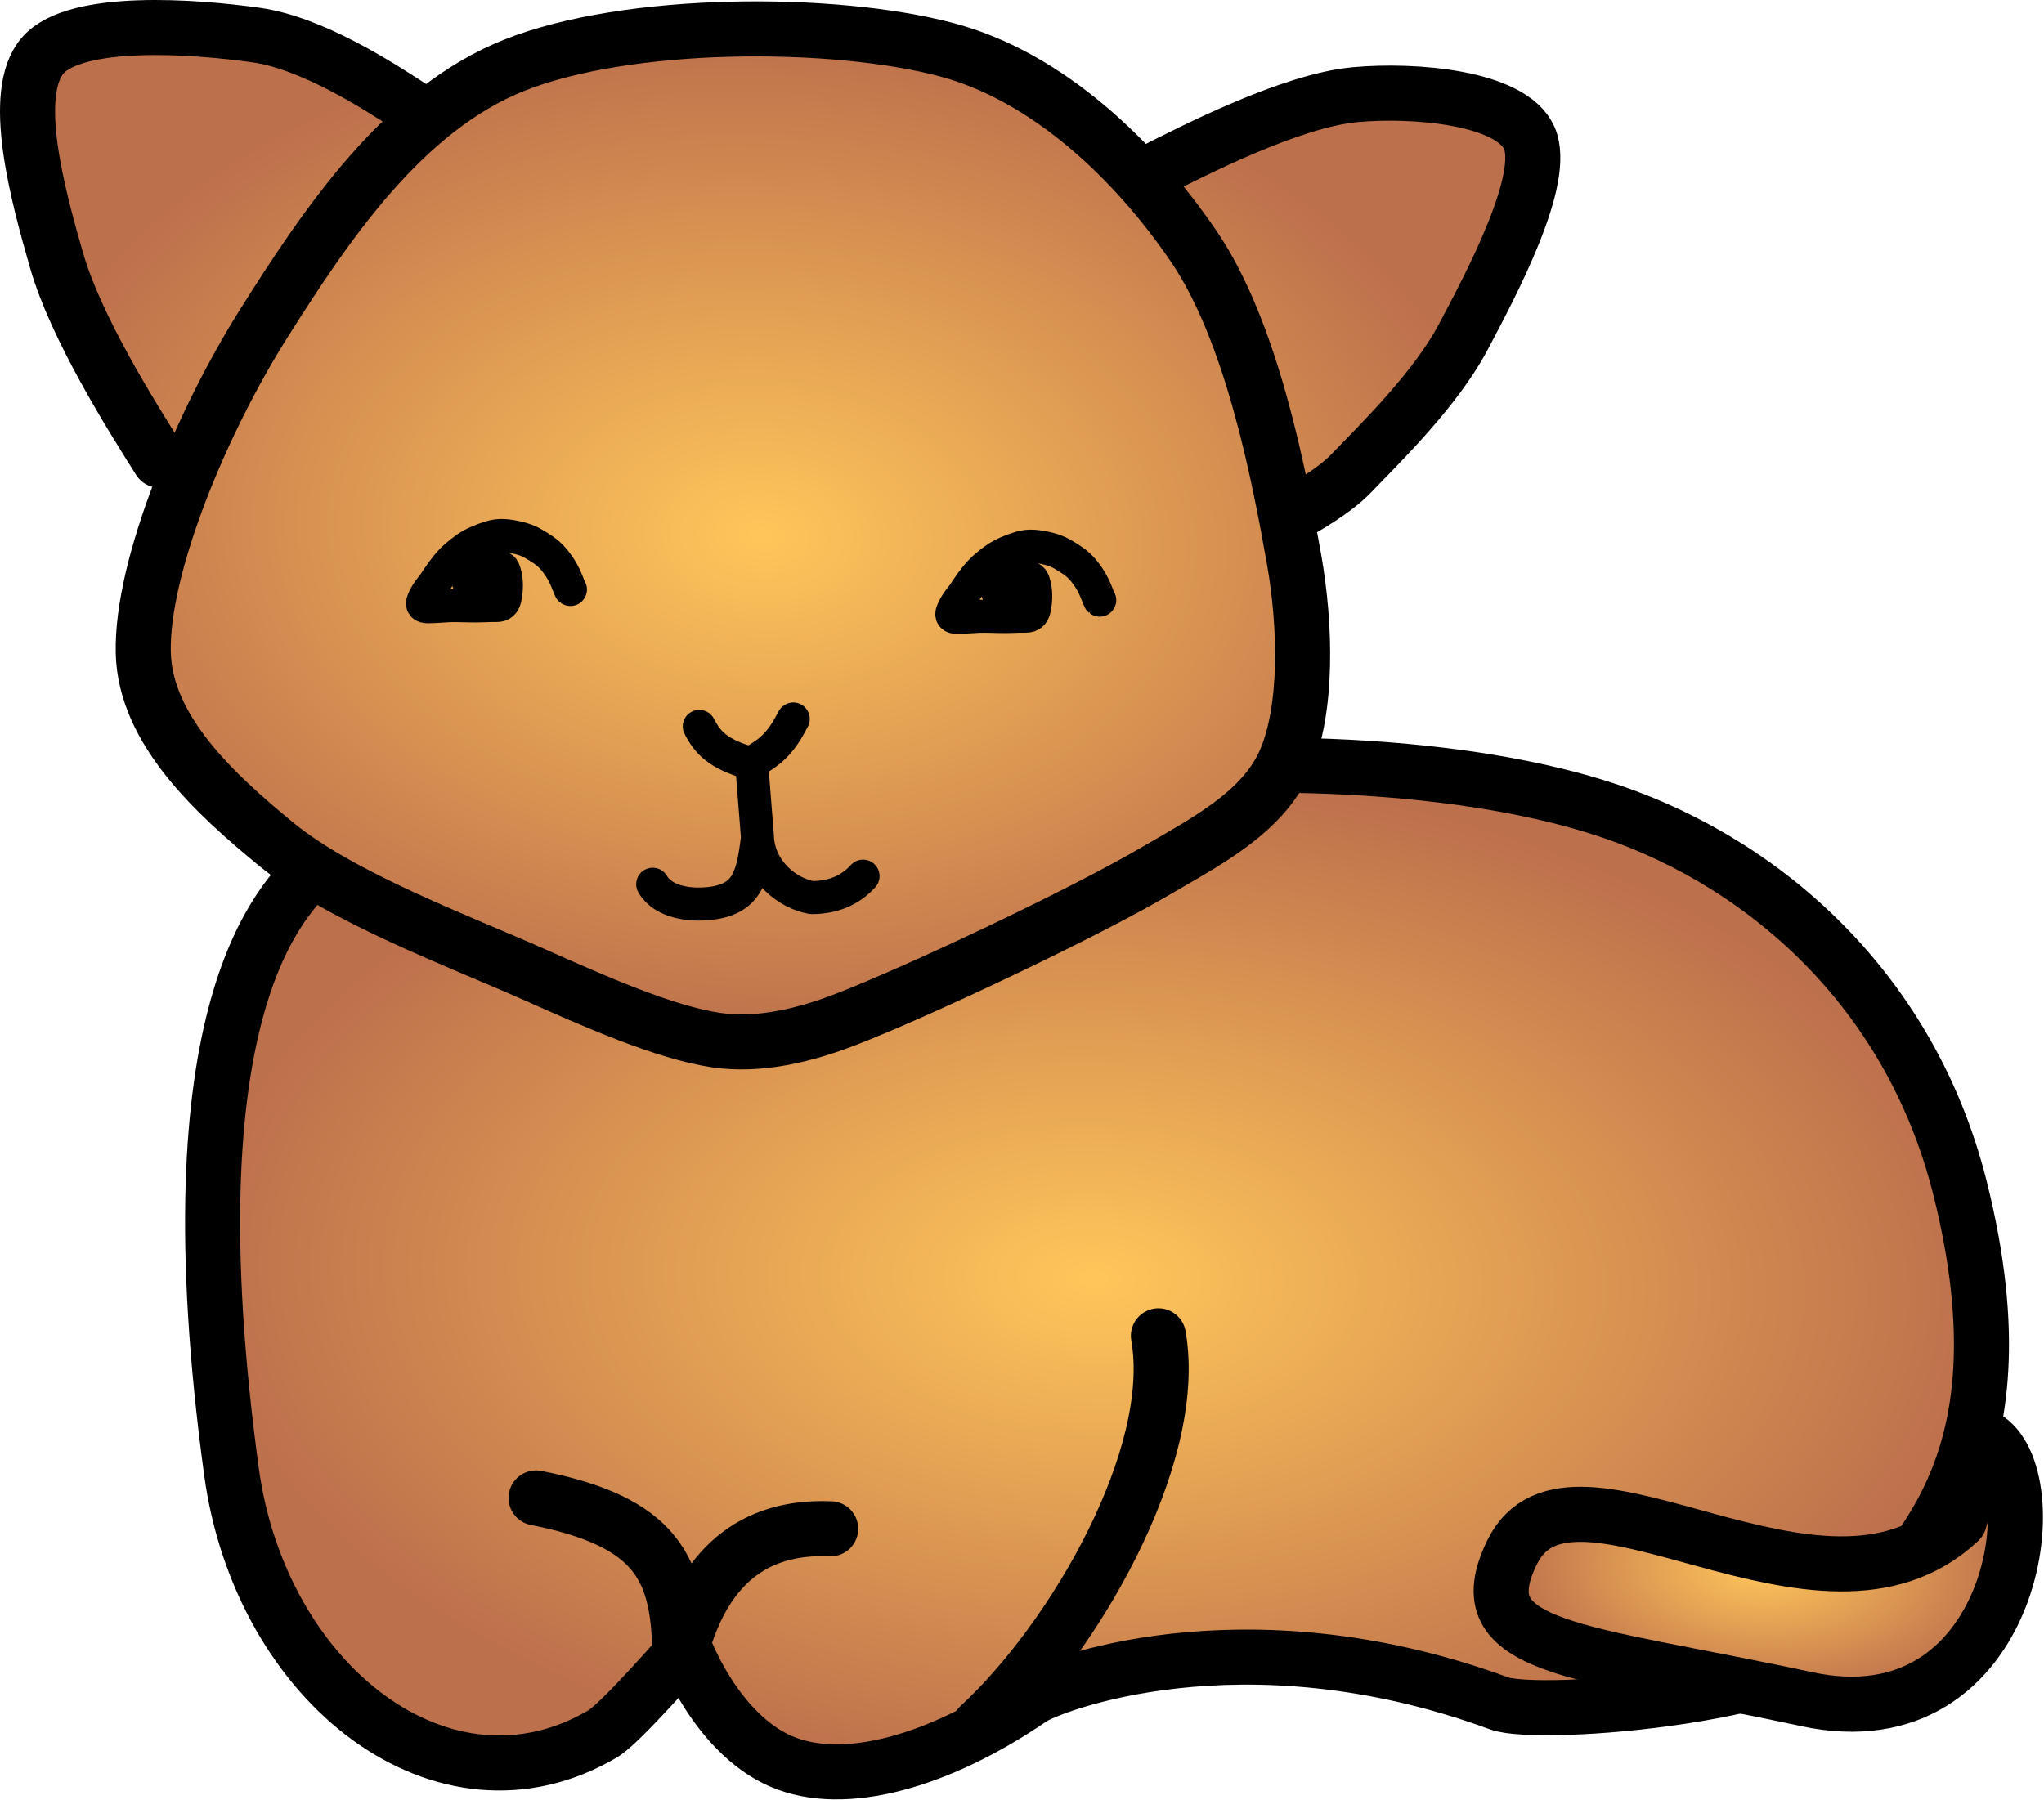
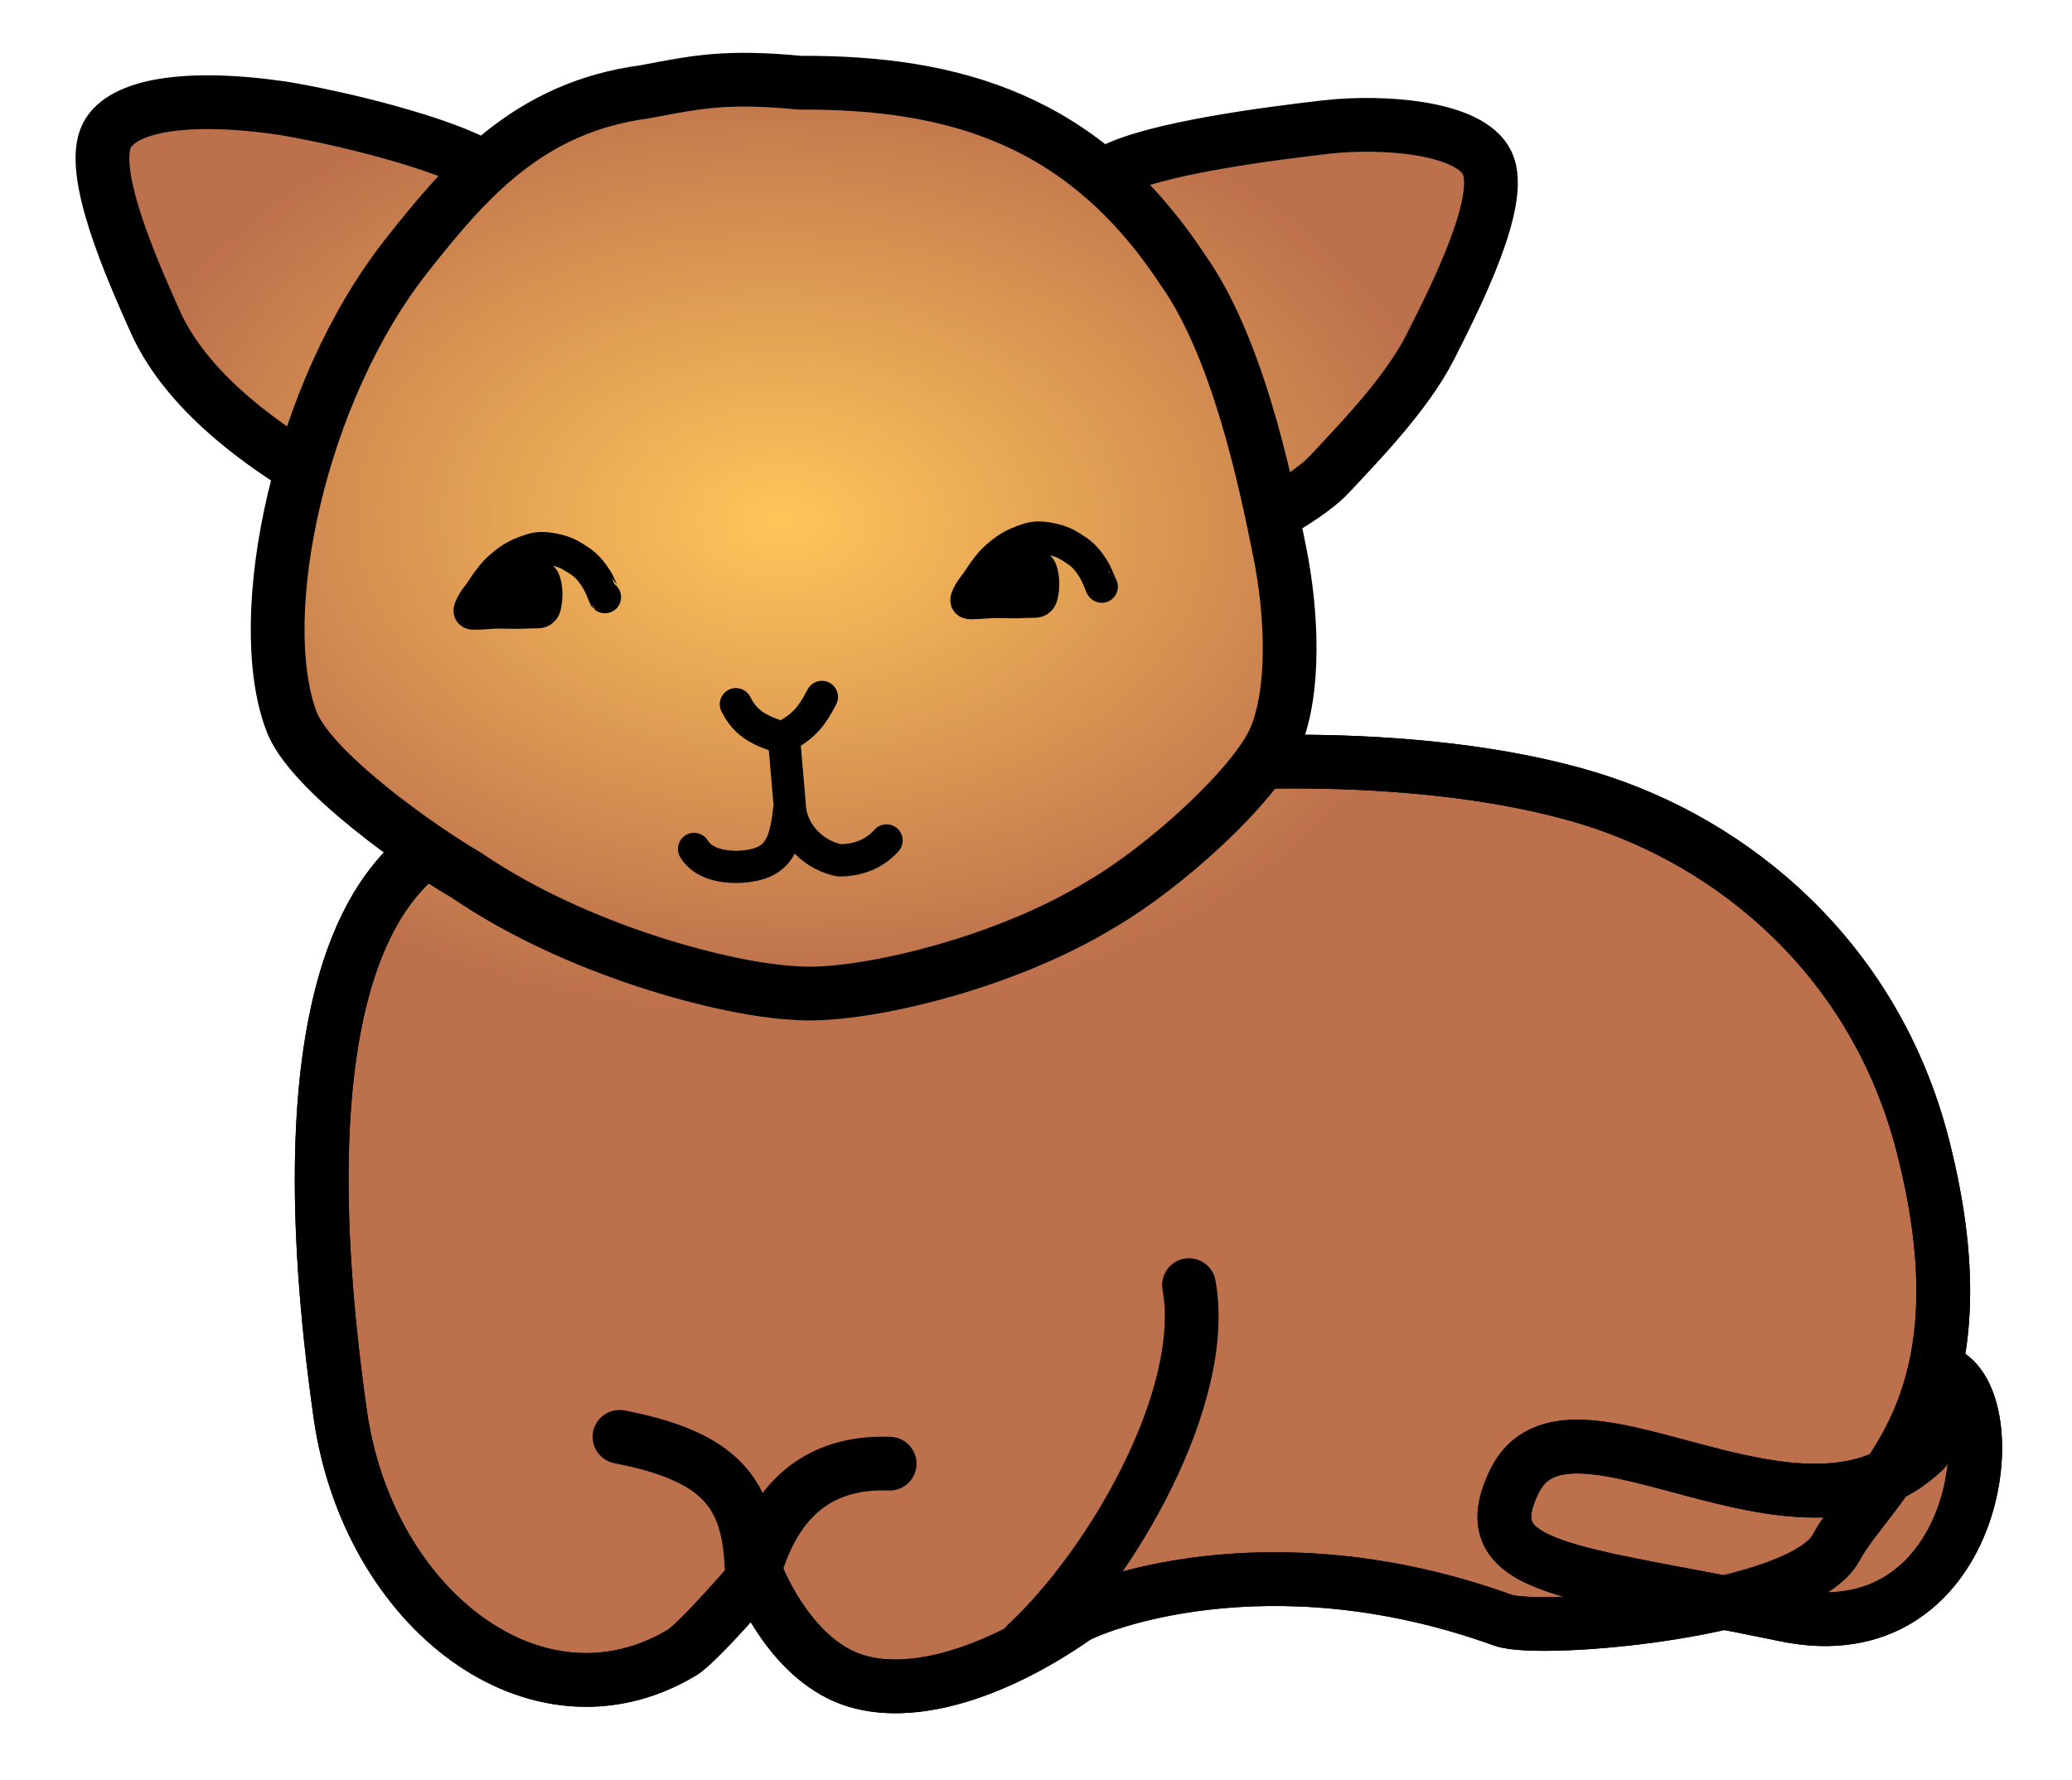
- <svg xmlns="http://www.w3.org/2000/svg" width="100%" height="100%" viewBox="0 0 1912 1684" version="1.1" xml:space="preserve" style="fill-rule:evenodd;clip-rule:evenodd;stroke-linecap:round;stroke-linejoin:round;">
-   <g transform="matrix(1,0,0,1,-70.56886,-31.52716)">
-     <g transform="matrix(2.448294,0.111004,-0.111004,2.448294,-60.03535,-322.7639)">
-       <g transform="matrix(0.999883,-0.015285,0.015285,0.999883,-33.85748,-7.593475)">
-         <path d="M222.31,477.66C208.77,491.2 167.17,533.81 196.49,709.76C210.03,790.95 281.86,843.14 341.2,805.67C347.99,801.38 371.6,772.46 371.6,772.46C371.6,772.46 384.51,804.19 409.49,814.14C434.01,823.91 470.27,812.13 504.41,787.16C510.54,782.68 583.22,750.61 682.77,783.8C698.38,789 807.26,777.12 820.74,750.14C834.14,723.36 883.8,691.81 852.71,581.88C830.82,504.43 770.71,457.41 709.69,440.54C635.49,420.03 536.38,430.45 526.29,433.81L222.31,477.66Z" style="fill:url(#_Radial1);stroke:black;stroke-width:21.02px;" />
-         <path d="M484.66,798.52C519.57,764.41 558.11,693.37 548.6,647.45M425.77,724.85C395.94,724.48 377.23,741.1 369.66,774.7C368.33,742.1 359.88,724.25 313.03,716.44" style="fill:none;stroke:black;stroke-width:21.02px;" />
-         <path d="M856.27,708.89C804.79,760.37 707.4,679.04 686.06,725.91C668.7,764.03 711.69,762.44 800.1,778.68C880.51,793.45 891.14,689.73 864.78,676.55L856.27,708.89Z" style="fill:url(#_Radial2);stroke:black;stroke-width:21.02px;" />
-       </g>
-       <g transform="matrix(1,-0,0,1,0,0.000031)">
-         <path d="M256.84,158.06C215.26,176.93 187.9,222.23 166.04,260.62C144.18,299.02 123.45,355.35 125.69,388.41C127.69,417.94 155.82,441.28 179.49,459.03C205.28,478.37 251.8,493.22 280.38,504.43C303.32,513.43 331.11,524.33 351,526.29C367.52,527.92 384.56,522.87 399.76,516.2C427.23,504.15 488.6,471.65 515.78,453.99C533.74,442.33 555.1,430.23 562.86,410.27C570.71,390.1 568.5,358.08 562.86,332.93C555.58,300.42 542.69,246.61 519.15,215.23C495.61,183.84 460.84,153.15 421.62,144.6C377.91,135.08 299.44,138.72 256.84,158.06ZM500.65,188.32C518.4,178.23 553.9,158.06 578,154.69C600.64,151.53 637.69,153.01 645.25,168.14C652.82,183.28 633.77,223.63 623.4,245.49C613.79,265.75 593.41,287.53 583.04,299.3C576.96,306.2 566.44,312.81 561.18,316.11M128.52,314.76C117.16,298.43 94.43,265.76 85.86,240.36C77.5,215.55 65.11,177.22 77.13,162.31C89.15,147.41 134.44,148.71 157.98,150.94C179.64,153 205.45,168.14 218.36,175.71" style="fill:url(#_Radial3);stroke:black;stroke-width:21.02px;" />
-       </g>
-       <g transform="matrix(0.840044,-0.038087,0.038087,0.840044,552.7355,476.6075)">
-         <path d="M-68.43,-151.6L-68.52,-151.66C-68.58,-151.7 -69.02,-152.76 -69.84,-154.85C-70.66,-156.94 -71.57,-158.82 -72.57,-160.49C-73.57,-162.17 -74.73,-163.78 -76.04,-165.34C-77.36,-166.9 -78.9,-168.29 -80.66,-169.51C-82.42,-170.73 -84.15,-171.81 -85.86,-172.74C-87.56,-173.67 -89.56,-174.43 -91.85,-174.99C-94.15,-175.56 -96.33,-175.92 -98.39,-176.08C-100.45,-176.24 -102.52,-176.01 -104.6,-175.38C-106.68,-174.75 -108.66,-174.02 -110.54,-173.2C-112.42,-172.37 -114.16,-171.4 -115.78,-170.28C-117.39,-169.15 -118.95,-167.93 -120.45,-166.6C-121.95,-165.28 -123.37,-163.77 -124.73,-162.1C-126.08,-160.42 -127.35,-158.69 -128.53,-156.92L-130.31,-154.25L-132.26,-151.71C-133.56,-150.02 -134.57,-148.27 -135.3,-146.46C-136.03,-144.65 -135.33,-143.76 -133.2,-143.78C-131.08,-143.8 -128.93,-143.9 -126.76,-144.07C-124.58,-144.25 -122.43,-144.33 -120.29,-144.3C-118.16,-144.28 -116.08,-144.23 -114.05,-144.18C-112.03,-144.12 -109.99,-144.13 -107.93,-144.22C-105.87,-144.31 -103.85,-144.35 -101.85,-144.34C-99.85,-144.33 -98.62,-145.37 -98.15,-147.47C-97.69,-149.55 -97.47,-151.63 -97.49,-153.71L-114.69,-154.96L-107.62,-158.59C-105.92,-159.67 -104.11,-160.62 -102.21,-161.42C-100.3,-162.23 -99.04,-161.68 -98.43,-159.76C-97.83,-157.85 -97.51,-155.85 -97.49,-153.75L-97.49,-153.71M-308.68,-156.44L-308.77,-156.49C-308.83,-156.53 -309.27,-157.6 -310.09,-159.69C-310.91,-161.78 -311.82,-163.66 -312.82,-165.33C-313.82,-167 -314.98,-168.62 -316.29,-170.18C-317.61,-171.74 -319.15,-173.13 -320.91,-174.35C-322.67,-175.57 -324.4,-176.64 -326.11,-177.58C-327.81,-178.51 -329.81,-179.26 -332.1,-179.83C-334.4,-180.39 -336.58,-180.76 -338.64,-180.92C-340.7,-181.08 -342.77,-180.85 -344.85,-180.22C-346.93,-179.59 -348.91,-178.86 -350.79,-178.03C-352.67,-177.21 -354.41,-176.24 -356.03,-175.11C-357.64,-173.99 -359.2,-172.77 -360.7,-171.44C-362.2,-170.11 -363.62,-168.61 -364.98,-166.93C-366.33,-165.25 -367.6,-163.53 -368.78,-161.75L-370.56,-159.09L-372.51,-156.55C-373.81,-154.86 -374.82,-153.11 -375.55,-151.3C-376.27,-149.49 -375.58,-148.6 -373.45,-148.61C-371.33,-148.63 -369.18,-148.73 -367,-148.91C-364.83,-149.09 -362.68,-149.16 -360.54,-149.14C-358.41,-149.11 -356.33,-149.07 -354.3,-149.01C-352.27,-148.95 -350.23,-148.97 -348.18,-149.06C-346.12,-149.15 -344.1,-149.19 -342.1,-149.18C-340.1,-149.17 -338.87,-150.21 -338.4,-152.3C-337.94,-154.39 -337.72,-156.47 -337.74,-158.55L-354.94,-159.8L-347.87,-163.43C-346.17,-164.51 -344.36,-165.45 -342.45,-166.26C-340.54,-167.07 -339.29,-166.51 -338.68,-164.6C-338.08,-162.69 -337.76,-160.68 -337.74,-158.59L-337.74,-158.55M-250.2,-94.3C-246.48,-87.07 -241.79,-81.72 -227.03,-77.6C-217.28,-82.79 -213.06,-87.03 -207.54,-97.66M-271.33,-22.63C-266.35,-14.16 -253.88,-12.86 -244.95,-13.96C-228.33,-16.03 -225.93,-26.02 -223.77,-43.85L-226.09,-73.14M-223.77,-43.48C-222.75,-28.6 -210.42,-18.6 -199.2,-16.58C-189.53,-16.58 -181.75,-19.82 -175.86,-26.3" style="fill:none;stroke:black;stroke-width:15px;" />
-       </g>
+ <svg xmlns="http://www.w3.org/2000/svg" width="2048" height="1758.89" viewBox="0 0 963.39 827.4" preserveAspectRatio="xMidYMid meet">
+   <defs>
+     <radialGradient gradientUnits="userSpaceOnUse" gradientTransform="matrix(269.8118, -2.245079, 1.507431, 181.1618, 398.4856, 352.9903)" spreadMethod="pad" id="gradient_1" cx="0" cy="0" r="1">
+       <stop offset="0.72%" stop-color="#FFC55A" stop-opacity="1" />
+       <stop offset="100%" stop-color="#BD704C" stop-opacity="1" />
+     </radialGradient>
+     <radialGradient gradientUnits="userSpaceOnUse" gradientTransform="matrix(269.8118, -2.245079, 1.507431, 181.1618, 398.6519, 352.8423)" spreadMethod="pad" id="gradient_2" cx="0" cy="0" r="1">
+       <stop offset="0.72%" stop-color="#FFC55A" stop-opacity="1" />
+       <stop offset="100%" stop-color="#BD704C" stop-opacity="1" />
+     </radialGradient>
+     <radialGradient gradientUnits="userSpaceOnUse" gradientTransform="matrix(269.8118, -2.245079, 1.507431, 181.1618, 397.6641, 352.9706)" spreadMethod="pad" id="gradient_3" cx="0" cy="0" r="1">
+       <stop offset="0.72%" stop-color="#FFC55A" stop-opacity="1" />
+       <stop offset="100%" stop-color="#BD704C" stop-opacity="1" />
+     </radialGradient>
+   </defs>
+   <g transform="matrix(1.187818, 0.05715672, -0.05715672, 1.187818, -68.28705, -167.4631)">
+     <g transform="matrix(0.9998826, -0.01528546, 0.01528546, 0.9998826, -33.85748, -7.593475)">
+       <path d="M269.24,477.16 C256.63,489.98 217.91,530.3 246.82,695.24 C260.15,771.35 327.99,819.78 383.4,784.14 C389.75,780.06 411.68,752.73 411.68,752.73 C411.68,752.73 424.05,782.42 447.58,791.56 C470.67,800.54 504.62,789.2 536.47,765.49 C542.19,761.24 610.16,730.57 703.87,760.94 C718.57,765.71 820.68,753.7 833.13,728.27 C845.49,703.03 891.86,673.02 861.82,570.07 C840.66,497.54 783.87,453.87 726.46,438.51 C656.65,419.84 563.7,430.39 554.24,433.63 L269.24,477.16 Z L269.24,477.16 Z" fill-rule="evenodd" style="fill:url(#gradient_1);stroke:#000000;stroke-linecap:round;stroke-linejoin:round;stroke-width:21.02;" />
+       <path transform="matrix(0.8405282, -0.02524223, 0.02524223, 0.8405282, 751.1705, 521.0259)" d="M-135.55,275.67 L-135.7,275.65 Q-135.84,275.62 -130.58,272.8 L-125.32,269.98 L-120.85,267.52 Q-116.38,265.06 -111.94,262.32 Q-107.51,259.58 -102.09,255.81 Q-96.68,252.04 -92.92,247.67 Q-89.16,243.31 -85.91,238.21 Q-82.67,233.12 -80.03,228.08 L-77.39,223.04 L-74.97,218.58 Q-72.55,214.11 -68.43,216.86 Q-64.32,219.6 -65.53,224.54 Q-66.74,229.48 -68.53,234.11 Q-70.32,238.74 -72.6,243.03 Q-74.88,247.33 -76.48,252.98 Q-78.09,258.63 -78.68,263.71 Q-79.28,268.8 -79.34,274.01 L-76.05,288.03 L-135.55,275.67 ZM-214.56,276.16 L-213.98,275.23 L-207.29,265.89 L-204.21,262.02 Q-201.14,258.15 -198.37,253.32 L-195.59,248.5 L-190.49,238.62 L-187.75,233.56 Q-185.02,228.49 -181.75,223.81 Q-178.47,219.14 -177,214.53 Q-175.53,209.93 -172.29,205.9 Q-169.05,201.86 -163.96,204.65 Q-158.87,207.43 -160.88,212.51 Q-162.9,217.59 -165.29,221.96 L-167.67,226.33 L-170.33,231.63 Q-172.99,236.94 -174.94,242.73 L-176.89,248.52 L-180.49,257.58 L-182.14,262.58 L-180.48,273.73 L-214.56,276.16 ZM-171.74,149.79 L-171.88,149.85 Q-172.01,149.91 -175.4,154.76 Q-178.8,159.62 -182.31,163.97 L-185.81,168.32 L-188.81,172.06 Q-191.81,175.8 -192.61,181.31 Q-193.4,186.82 -192.64,192.07 Q-191.88,197.33 -187.23,198.57 Q-182.58,199.81 -179.09,196.21 L-175.6,192.61 L-171.82,188.94 Q-168.04,185.27 -164.37,181.29 L-160.7,177.32 L-157.18,173.56 Q-153.65,169.81 -150.99,165.76 Q-148.34,161.72 -146.74,157.05 Q-145.15,152.37 -144.8,147.52 Q-144.45,142.67 -146.92,138.42 Q-149.39,134.16 -152.81,130.33 Q-156.23,126.5 -159.58,130.49 Q-162.93,134.47 -165.32,139.06 L-167.7,143.64 L-170.16,147.9 L-174.99,158.24M-119.88,181.36 Q-123.52,184.51 -125.35,189.13 Q-127.17,193.74 -129.78,198.08 L-132.39,202.41 L-135.11,206.69 Q-137.84,210.98 -139.97,215.69 Q-142.1,220.39 -145.38,224.02 Q-148.66,227.65 -151.44,231.62 Q-154.22,235.59 -153.57,240.62 Q-152.92,245.64 -149.05,249.2 Q-145.17,252.76 -140.35,251.25 Q-135.52,249.73 -130.43,246.04 Q-125.33,242.34 -120.98,238.12 Q-116.63,233.89 -112.93,230.69 Q-109.23,227.5 -105.34,224.66 Q-101.44,221.83 -97.53,218.71 Q-93.63,215.58 -92.18,210.76 Q-90.73,205.94 -92.04,200.64 L-93.36,195.34 L-94.65,190.31 Q-95.95,185.28 -98.55,180.36 Q-101.14,175.43 -105.86,174.49 L-119.88,181.36 ZM-125.35,52.84 L-125.5,52.86 Q-125.64,52.89 -128.55,57.32 Q-131.46,61.75 -132.97,67.34 L-134.49,72.93 L-135.43,77.97 Q-136.38,83.01 -136.68,88.95 L-136.98,94.9 L-137.31,99.77 Q-137.63,104.65 -135.43,110.06 Q-133.23,115.47 -130.05,119.69 L-126.88,123.92 L-123.84,127.94 Q-120.79,131.95 -120.02,137.07 Q-119.25,142.19 -115.56,137.88 Q-111.87,133.56 -111.86,127.63 L-111.84,121.7 L-112.25,111.16 L-111.93,100.32 L-112.07,94.93 Q-112.21,89.55 -113.06,84.14 Q-113.91,78.73 -113.66,73.6 L-113.41,68.47 L-112.7,63.68 Q-112,58.89 -114.27,54.66 L-125.35,52.84 ZM-40.89,149.21 C-41.12,149.23 -43.08,149.8 -46.07,150.88 Q-50.57,152.48 -52.08,157.36 Q-53.58,162.23 -54.62,168.02 Q-55.66,173.81 -57.97,179.32 L-60.29,184.83 L-62.19,189.79 Q-64.1,194.75 -64.52,199.92 Q-64.94,205.09 -60.25,201.92 Q-55.57,198.75 -52.36,194.07 Q-49.15,189.39 -45.53,185.93 Q-41.92,182.47 -38.71,178.83 Q-35.51,175.2 -32.95,170.94 Q-30.38,166.69 -30.07,160.98 Q-29.75,155.28 -30.84,150.3 Q-31.93,145.32 -36.68,145.55 L-40.89,149.21 ZM-90.59,71.56 Q-92.43,76.39 -93.24,81.72 Q-94.05,87.04 -92.67,93.72 Q-91.29,100.4 -87.61,104.49 L-83.93,108.58 L-80.2,112.58 Q-76.47,116.58 -75.32,121.84 L-74.17,127.1 L-73.16,132.64 Q-72.15,138.18 -67.82,140.45 Q-63.49,142.71 -60.69,138.15 Q-57.89,133.59 -56.57,128.71 Q-55.25,123.84 -55.12,118.65 Q-55,113.46 -55.54,108.39 L-56.09,103.31 L-56.88,92.41 L-57.7,87.07 Q-58.51,81.72 -62,77.03 Q-65.5,72.34 -68.22,68.06 C-71.84,62.36 -86.01,59.51 -90.59,71.56 ZM-42.98,49.79 Q-46.61,53.23 -46.3,58.46 Q-45.98,63.7 -43.31,68.63 Q-40.64,73.57 -37.14,77.59 Q-33.63,81.62 -30.71,86.18 Q-27.78,90.75 -25.62,95.18 Q-23.45,99.6 -19.92,104.58 L-16.4,109.56 L-13.65,113.82 Q-10.9,118.08 -8.94,122.78 Q-6.97,127.47 -7.4,133.16 Q-7.83,138.86 -6.54,143.89 Q-5.26,148.92 -0.95,151.88 Q3.36,154.84 6.34,150.27 Q9.33,145.7 11.03,140.57 Q12.72,135.44 12.04,130.2 Q11.35,124.96 9.86,119.5 Q8.38,114.05 8.66,109.04 L8.93,104.03 L9.09,99.22 Q9.24,94.41 5.02,90.87 Q0.8,87.32 -1.09,81.87 L-2.99,76.42 L-4.35,71.05 Q-5.71,65.68 -7.67,61.09 Q-9.63,56.5 -12.47,52.46 Q-15.3,48.42 -19.49,45.56 Q-23.68,42.71 -28.56,43.46 L-38.15,48.02 L-42.98,49.79 ZM35.14,83.92 L35.01,83.88 Q34.87,83.85 30.64,86.1 Q26.41,88.35 26.34,94.18 Q26.26,100.02 27.72,104.89 Q29.17,109.76 32.44,113.51 Q35.71,117.26 35.31,122.19 L34.92,127.13 L34.71,132.12 Q34.51,137.11 33.53,141.97 L32.55,146.82 L31.37,157.77 L31.01,162.94 Q30.65,168.1 31.69,173.02 Q32.73,177.95 37.85,175.96 Q42.98,173.97 47.09,170.68 Q51.2,167.39 52.01,162.4 Q52.82,157.4 53.13,151.77 L53.44,146.14 L54.71,134.73 L55.64,129.29 Q56.56,123.85 56.57,118.75 Q56.58,113.65 55.85,108.69 Q55.13,103.72 53.05,99.15 Q50.96,94.58 49.31,89.55 Q47.66,84.52 42.53,85.04 L35.14,83.92 ZM118.01,124.09 Q117.29,119.12 112.85,120.91 Q108.41,122.7 106.01,128.42 Q103.61,134.14 102.37,139.27 L101.13,144.4 L98.08,154.77 L97.04,159.76 Q95.99,164.76 93.87,169.97 Q91.75,175.18 90.58,180.36 Q89.42,185.54 93.85,188.29 Q98.28,191.05 102.52,188.19 Q106.76,185.32 109.84,180.72 Q112.92,176.12 115,171.57 L117.08,167.03 L119.26,162.37 Q121.44,157.72 120.86,152.66 L120.28,147.61 L119.63,142.81 L117.43,129.45 L118.01,124.09 ZM88.83,9.29 L88.43,9.69 Q88.03,10.1 85.02,6.35 Q82,2.6 77.98,6.78 Q73.96,10.97 73.39,16.39 Q72.81,21.82 73.88,27.31 L74.95,32.81 L75.78,37.87 Q76.62,42.93 76.75,47.73 L76.89,52.54 L76.7,57.68 Q76.51,62.82 75.84,67.59 L75.16,72.36 L74.25,83.79 L72.59,94.76 L71.45,100.71 Q70.3,106.67 73.86,110.18 Q77.42,113.69 79.11,118.31 Q80.79,122.92 82.68,117.89 L84.58,112.85 L88.7,101.33 L92.73,91.48 L95.2,86.45 Q97.66,81.43 98.68,75.96 L99.69,70.5 L100.65,60.24 L101.36,54.81 Q102.07,49.39 101.97,44.36 L101.87,39.33 L102.18,34.12 Q102.49,28.9 100.63,23.8 Q98.77,18.7 96.58,14.16 L85.44,5.35M-113.02,-105.06 L-113.07,-105.17 Q-113.12,-105.28 -112.82,-99.59 Q-112.52,-93.89 -113.94,-87.92 Q-115.37,-81.95 -117.61,-76.39 L-119.86,-70.83 L-122.35,-65.69 Q-124.84,-60.54 -124.54,-55.76 Q-124.23,-50.99 -119.99,-53.43 Q-115.75,-55.88 -112.57,-60.68 Q-109.39,-65.47 -106.06,-68.99 Q-102.74,-72.52 -98.85,-75.38 Q-94.97,-78.23 -91.43,-81.8 Q-87.88,-85.36 -83.62,-87.96 Q-79.36,-90.55 -80.18,-95.26 L-87.51,-103.8M-15.24,-42.01 L-16.88,-36.75 Q-18.51,-31.48 -17.2,-26.72 Q-15.9,-21.95 -13.15,-16.93 L-10.41,-11.91 L-5.37,-0.73 L-1.96,8.65 L-0.13,14.18 Q1.7,19.7 0.53,25.57 Q-0.63,31.45 -2.03,36.1 Q-3.43,40.76 -2.78,46.04 Q-2.13,51.32 0.1,55.57 Q2.33,59.82 8.13,59.46 Q13.93,59.1 18.7,59.46 Q23.47,59.82 28.45,58.56 Q33.44,57.3 35.52,51.81 Q37.59,46.33 38.56,41.63 Q39.52,36.93 41.25,32.3 Q42.99,27.68 43.72,22.52 Q44.45,17.36 43.32,12.32 Q42.19,7.27 39.73,3.19 Q37.27,-0.89 35.44,-5.43 Q33.6,-9.96 34.05,-15.32 Q34.5,-20.68 32.08,-26.01 Q29.66,-31.33 26.29,-35.13 Q22.91,-38.92 18.87,-42.2 Q14.82,-45.47 9.87,-46.94 Q4.93,-48.4 -0.43,-49.87 C-8.99,-48.27 -13.93,-45.65 -15.24,-42.01 ZM-96.79,-56.02 L-97.22,-56.05 Q-97.66,-56.08 -101.57,-50.91 Q-105.48,-45.74 -107.29,-39.33 Q-109.09,-32.92 -108.94,-27.27 Q-108.78,-21.63 -106.83,-15.67 Q-104.87,-9.71 -102.37,-5.02 Q-99.87,-0.32 -100.18,5.82 Q-100.49,11.97 -101.74,18.92 L-102.98,25.86 L-104.22,32.07 Q-105.46,38.27 -101.13,41.06 Q-96.8,43.86 -93.68,40.01 L-90.57,36.16 L-87.16,32.33 Q-83.75,28.5 -78.58,27.47 Q-73.42,26.44 -67.86,24.38 Q-62.3,22.32 -58.97,17.97 Q-55.64,13.62 -54.1,8.86 L-52.56,4.09 L-51.05,-0.6 Q-49.55,-5.3 -49.6,-10.62 Q-49.66,-15.94 -50.42,-20.7 Q-51.19,-25.46 -53,-30.16 Q-54.81,-34.86 -58.33,-38.41 L-61.85,-41.95 L-65.45,-45.84 Q-69.05,-49.73 -72.1,-53.75 Q-75.15,-57.76 -80.16,-58.57 Q-85.16,-59.37 -89.87,-58.4 L-95.08,-56.83M-182.7,-94.77 C-183.6,-94.6 -203.2,-104.42 -210.45,-97.03 C-209.94,-93.77 -190.41,-50.98 -189.85,-47.07 L-185.67,0.82 C-185.11,6.63 -191.98,37.62 -195.81,52.68 L-197.78,62.16 C-209.23,88.81 -192.57,96.54 -179.15,76.23 L-177.48,71.5 C-173.46,61.91 -164.59,37.21 -162.22,29.63 C-160.31,23.68 -157.97,14.28 -157.28,11.06 C-156.78,7.95 -167.21,-36.11 -166.87,-42.37 L-166.62,-47.07 C-166.47,-63.78 -165.81,-90.69 -168.01,-92.59 C-171.59,-95.67 -179.17,-97.23 -184.15,-97.25 L-182.7,-94.77 ZM-269.49,-84.69 C-269.48,-83.5 -262.44,-62.04 -259.57,-54.66 C-258.13,-50.97 -247.89,-22.93 -247.08,-21.09 C-245.16,-16.7 -249.86,-2.88 -249.81,1.09 C-252.96,3.27 -246.68,23.12 -241.52,26.48 C-240.7,33.07 -236.84,46.95 -235.7,50.43 C-231.16,64.34 -209.57,46.93 -213.78,15.27 C-214.31,11.31 -212.62,-29.01 -212.79,-33.16 L-213.05,-39.4 C-215.19,-70.13 -227.34,-98.36 -247.61,-96.66 C-253.89,-96.13 -270.92,-90.97 -274.05,-89.87 L-269.49,-84.69 ZM-333.19,317.75 C-331.78,314.39 -334.55,297.42 -334.92,293.34 L-335.47,287.21 C-336.4,279.63 -339.55,253.5 -336.29,252.7 C-328.91,250.88 -311.12,277.06 -307.82,283.4 C-302.02,294.54 -283.83,290.76 -270.9,282.86 C-261.89,277.35 -273.19,256.64 -278.7,250.39 L-282.72,246.14 C-293.46,234.78 -290.38,207.47 -279.75,217.88 C-277.09,220.48 -263.04,238.23 -261.76,239.75 C-259.56,242.55 -253.33,248.56 -249.65,249.39 C-240.88,251.38 -225.81,225.47 -223.11,218.67 C-218.28,206.52 -231.85,190.92 -245.82,182.59 C-253.37,178.08 -335.32,172.11 -344.09,162.43 C-352.22,144.89 -298.85,126.93 -292.64,128.94 C-276.5,134.14 -222.15,160.22 -217.18,160.37 C-202.27,160.82 -208.91,187.34 -215.83,199.92 C-217.17,202.35 -222.35,217.65 -223.57,221.09 C-224.8,224.54 -229.05,233.04 -230.88,236.43 L-233.59,242.03 C-235.85,246.69 -260.37,270.83 -266.15,276.64M-600.33,184.85 C-602.12,181.76 -604.61,184.61 -600.56,186.58 C-596.52,188.55 -585.94,189.63 -577.25,191.1 C-568.57,192.57 -561.76,194.41 -553.8,193.33 C-545.83,192.25 -536.7,188.25 -529.78,189.56 C-522.85,190.87 -518.14,197.48 -522.11,205.35 C-526.08,213.21 -538.72,222.32 -548.54,227.72 C-558.37,233.12 -565.38,234.8 -572.79,234.84 C-580.2,234.88 -588.02,233.29 -586.58,241.18 C-585.13,249.06 -574.43,266.43 -564.78,271.83 C-555.13,277.23 -546.54,270.66 -538.16,264.77 C-529.78,258.88 -521.62,253.68 -517.68,248.2 C-513.74,242.71 -514.02,236.96 -508.6,233.3 C-503.17,229.64 -492.03,228.08 -486.09,231.67 C-480.15,235.25 -479.4,243.99 -481.12,251.74 C-482.85,259.5 -487.04,266.28 -493.14,272.85 C-499.25,279.43 -507.28,285.8 -517.47,289.68 C-527.67,293.56 -540.03,294.94 -536.49,301 C-532.96,307.07 -513.52,317.81 -501.61,315.5 C-489.69,313.19 -485.28,297.83 -478.91,286.66 C-472.53,275.48 -464.19,268.49 -459.96,260.24 C-455.73,252 -455.62,242.49 -451.45,243.38 C-447.27,244.26 -439.03,255.53 -438.93,265.76 C-438.83,275.99 -446.86,285.19 -452.95,290.96 C-459.04,296.73 -463.2,299.08 -462.77,304.69 C-462.34,310.3 -457.33,319.18 -473.94,320.41 C-490.55,321.63 -528.79,315.21 -552.78,294.86 C-576.78,274.51 -586.55,240.24 -591.98,218.59 C-597.42,196.95 -598.53,187.93 -600.33,184.85 ZM-610.08,126.07 Q-586.28,111.92 -562.71,116.9 C-539.13,121.87 -520.49,137.98 -507.2,138.08 C-493.91,138.18 -468.55,127.61 -467.05,109.7 C-465.55,91.8 -452.28,63.74 -483.3,63.39 C-505.88,70.2 -530.63,39.53 -566.46,49.14 C-599.5,57.72 -604.41,83.49 -613.25,92.67 L-610.08,126.07 ZM-610.53,19.95 C-602.1,31.47 -571.98,24.07 -544.26,27.61 C-516.54,31.16 -491.22,45.65 -479.87,42.99 C-468.52,40.33 -471.15,20.51 -488.45,5.98 C-505.75,-8.55 -537.73,-17.8 -559.31,-25.08 C-580.89,-32.37 -592.06,-37.69 -603.29,-42.96 C-605.71,-21.99 -618.97,8.44 -610.53,19.95 ZM-213.49,139.85 C-227.31,133.63 -264.19,109.32 -292.21,105.31 C-320.22,101.31 -339.35,117.6 -352.26,112.86 C-376.85,103.82 -387.83,71.84 -381.39,57.41 C-360.32,36.46 -345.04,48.62 -307.31,55.92 C-269.79,68.8 -225.54,82.89 -206.62,131.37 C-208.91,134.2 -199.67,146.07 -213.49,139.85 ZM-238.41,-5.72 C-251.43,-12.11 -287.46,-10.6 -308.62,-9.16 C-329.77,-7.73 -336.03,-6.38 -333.02,2.83 C-330,12.03 -317.71,29.08 -299.6,34.12 C-281.49,39.16 -257.57,32.19 -233.88,25.3 C-235.39,14.96 -225.39,0.66 -238.41,-5.72 Z" fill-rule="evenodd" style="fill:#ffffff00;" />
+       <path d="M866.15,689.27 C818.23,738 726.17,662.42 706.51,706.58 C690.51,742.5 730.85,740.67 813.97,755.22 C889.57,768.46 898.74,671.01 873.89,658.85 L866.15,689.27 L866.15,689.27 Z" fill-rule="evenodd" style="fill:url(#gradient_2);stroke:#000000;stroke-linecap:round;stroke-linejoin:round;stroke-width:21.02;" />
+       <path transform="matrix(0.7058506, -0.04243362, 0.04243362, 0.7058506, 755.0257, 560.2475)" d="M147.74,205.07 L147.5,205.26 Q147.25,205.46 143.18,208.14 Q139.12,210.81 139.93,216.46 Q140.74,222.1 143.72,226.86 Q146.69,231.62 150.07,228.19 Q153.45,224.75 155.32,220.13 Q157.18,215.51 156.35,210.71 L151.64,197.24M115.92,227.76 L115.52,227.84 Q115.12,227.92 115.38,234.05 Q115.64,240.19 117.48,245.6 Q119.33,251.02 121.82,255.7 Q124.31,260.38 128.63,263.67 Q132.96,266.95 134.76,262.12 Q136.55,257.28 135.94,251.94 Q135.32,246.6 133,241.52 Q130.68,236.43 127.82,232.02 Q124.96,227.61 120.28,228.85 L115.05,230.77 L115.92,227.76 ZM82.56,231.38 L82.45,231.44 Q82.34,231.5 78.95,234.88 Q75.56,238.25 74.86,243.59 Q74.16,248.93 75.23,255.76 L76.3,262.58 L77.5,268.8 Q78.71,275.03 80.35,280.1 Q81.99,285.18 84.87,280.79 Q87.76,276.39 89.69,270.33 Q91.63,264.28 92.64,259.33 L93.64,254.37 L94.56,248.84 Q95.47,243.3 94.64,238.41 Q93.81,233.52 88.96,232.8 L83.4,232.52M36.08,220.51 L35.59,220.74 Q35.11,220.96 33.27,226.22 Q31.44,231.49 30.65,237.12 Q29.86,242.75 30.27,249.9 L30.68,257.04 L31.03,262.16 Q31.38,267.29 35.74,264.83 Q40.1,262.37 41.14,256.7 L42.18,251.03 L43.11,246.15 Q44.04,241.27 45.69,236.69 Q47.33,232.11 45.44,227.7 L42.37,222.07M-8.08,220.1 L-8.2,220.17 Q-8.33,220.25 -9.09,226.03 Q-9.86,231.81 -9.29,237.44 L-8.72,243.07 L-7.83,247.78 Q-6.94,252.48 -5.57,257.09 Q-4.21,261.69 -0.94,258.05 Q2.33,254.4 1.71,248.32 L1.09,242.24 L1.04,236.49 Q0.99,230.74 2.09,226.03 Q3.18,221.32 -0.49,218.17 L-8.6,217.01" fill-rule="evenodd" style="fill:#ffffff00;" />
+       <path transform="matrix(0.8405282, -0.02524223, 0.02524223, 0.8405282, 745.5752, 519.1957)" d="M-129.35,-112.15 Q-147.13,173.44 -141.88,169.26 C-136.64,165.08 -80.84,-106.12 -80.82,-104.67 L-129.35,-112.15 ZM-21.01,-100.02 Q-71.36,154.81 -70.54,157.88 L32.88,-81.94 L-21.01,-100.02 ZM75,-40.65 L-12.67,157.22 L101.05,-9.44 L75,-40.65 ZM-606.37,7.32 L-473.13,44.11 L-614.84,73.5 L-606.37,7.32 ZM-604.71,127.38 L-481.18,135.02 L-599.6,206.69 L-604.71,127.38 ZM-568.6,256 L-499.9,217.66 L-524.6,302.29 L-568.6,256 ZM-299.12,300.67 L-319.66,222.89 L-248.41,274.33 L-299.12,300.67 ZM-230,232.75 L-292.9,180.46 L-206.59,194.97 L-230,232.75 ZM-203.49,161.1 L-329.1,104.26 L-202.21,119.32 L-203.49,161.1 ZM-2.96,250.36 L21.15,217.46 L32.22,267.11 L-2.96,250.36 ZM87.12,273.25 L101.76,219.34 L121.86,269.62 L87.12,273.25 Z" fill-rule="evenodd" style="fill:#ffffff00;" />
+       <path d="M518.01,776.31 C550.52,744.02 586.14,677.03 576.86,634M462.16,707.62 C434.15,707.5 416.73,723.25 409.88,754.85 C408.38,724.25 400.3,707.57 356.26,700.6" fill-rule="evenodd" style="fill:none;stroke:#000000;stroke-linecap:round;stroke-linejoin:round;stroke-width:21.02;" />
+       <path d="M269.24,477.16 C256.63,489.98 217.91,530.3 246.82,695.24 C260.15,771.35 327.99,819.78 383.4,784.14 C389.75,780.06 411.68,752.73 411.68,752.73 C411.68,752.73 424.05,782.42 447.58,791.56 C470.67,800.54 504.62,789.2 536.47,765.49 C542.19,761.24 610.16,730.57 703.87,760.94 C718.57,765.71 820.68,753.7 833.13,728.27 C845.49,703.03 891.86,673.02 861.82,570.07 C840.66,497.54 783.87,453.87 726.46,438.51 C656.65,419.84 563.7,430.39 554.24,433.63 L269.24,477.16 Z L269.24,477.16 Z" fill-rule="evenodd" style="fill:none;stroke:#000000;stroke-linecap:round;stroke-linejoin:round;stroke-width:21.02;" />
+       <path d="M866.15,689.27 C818.23,738 726.17,662.42 706.51,706.58 C690.51,742.5 730.85,740.67 813.97,755.22 C889.57,768.46 898.74,671.01 873.89,658.85 L866.15,689.27 L866.15,689.27 Z" fill-rule="evenodd" style="fill:none;stroke:#000000;stroke-linecap:round;stroke-linejoin:round;stroke-width:21.02;" />
+     </g>
+     <g transform="matrix(0.9998826, -0.01528545, 0.01528545, 0.9998826, -23.79373, -20.0174)">
+       <path d="M648.87,276.51 C642.96,289.21 655.25,262.82 648.87,276.51 ZM521.71,212.02 C538.29,202.44 582.95,195.21 605.55,191.87 C626.78,188.74 661.57,189.83 668.79,203.94 C676.01,218.05 658.44,255.97 648.87,276.51 C640.01,295.55 621.05,316.1 611.41,327.2 C605.76,333.7 595.93,339.97 591.02,343.11 L564.57,293.09 L521.71,212.02 ZM279.19,495.46 C261.88,486.21 215.53,456.22 208.32,436.62 C192.23,396.36 207.16,308.72 247.84,253.69 C269.69,224.13 293.15,194.33 338.83,186.82 C359.35,182.18 370.49,179.54 399.1,181.31 C459.69,179.05 510.41,192.21 550.77,249 C573.12,278.19 585.64,328.46 592.73,358.84 C598.22,382.34 600.54,412.29 593.33,431.24 C586.2,449.99 551.79,483.24 527.52,498.44 C488.74,524.02 432.47,538.45 409.02,537.15 C382.4,536.81 323.27,523.49 279.19,495.46 ZM277.09,218.63 C260.35,209.32 219.8,200.85 197.15,197.89 C159.1,193.65 134.81,198.96 129.09,210.6 C122.11,224.83 140.31,262.46 150.21,282.84 C164.83,312.92 199.6,332.43 209.53,338.54 L277.09,218.63 Z" fill-rule="evenodd" style="fill:url(#gradient_3);" />
+       <path transform="matrix(0.8405282, -0.02524224, 0.02524224, 0.8405282, 727.7316, 314.0598)" d="M-590.97,35.95 L-616.24,25.83 Q-559.35,45.54 -550.42,55.3 C-541.48,65.06 -511.19,42.28 -528.52,14.19 C-545.85,-13.89 -554.81,-10.54 -572.25,-12.6 C-589.7,-14.65 -599.84,-41.36 -607.86,-37.31 Q-615.88,-33.26 -617.87,24.75 L-619.49,24.87 L-590.97,35.95 ZM-581.68,-71.94 L-579.3,-73.83 L-551.26,-55.9 L-531.63,-8.9 Q-514.09,11.54 -504.16,6.79 C-494.22,2.03 -487.7,-24.1 -491.55,-41.77 C-495.41,-59.44 -506.26,-69.04 -519.57,-86.38 C-532.88,-103.72 -531.71,-128.01 -539.98,-123.99 L-581.68,-71.94 ZM-484.66,-155.15 L-483.46,-155.49 Q-469.39,-119.79 -465.89,-102.64 C-464.99,-98.22 -455.92,-82.06 -453.67,-77.5 C-449.11,-68.27 -445.52,-56.55 -447.41,-38.26 C-451.25,-1.07 -466.99,12.15 -451.77,28.65 C-436.54,45.15 -431.92,15.18 -434.62,-2.7 C-437.41,-21.2 -425.95,-57.1 -423.9,-92.17 C-421.98,-124.86 -429.51,-157.56 -430.52,-155.46 L-484.66,-155.15 ZM-405.28,-170.76 L-406.91,-171.29 L-403.71,-106.86 Q-406.15,-90.55 -401.21,-63.94 C-396.26,-37.32 -390.87,-35.46 -394.97,-5.12 C-399.08,25.21 -403.2,23.85 -396.95,47.32 C-390.7,70.78 -369.89,66.16 -371.5,31.86 C-373.1,-2.43 -368.19,-17.6 -374.82,-43.9 C-379.51,-62.49 -382.67,-115.31 -383.04,-135.05 C-383.4,-154.79 -374.05,-166.43 -374.53,-170.52 L-405.28,-170.76 ZM-331.5,-163.02 L-331.88,-162.85 L-351.5,-114.7 Q-355.29,-94.81 -353.87,-63.67 C-352.46,-32.53 -356.04,-48.19 -354.84,-14.54 C-353.64,19.12 -344.9,38.4 -337.27,43.99 C-329.65,49.57 -321.72,50.19 -324.11,19.2 C-326.49,-11.79 -327.11,-19.5 -325.34,-34.71 C-323.57,-49.91 -330.59,-56.75 -327.82,-80.69 C-325.05,-104.62 -332.75,-104.93 -321.09,-126.56 C-309.43,-148.19 -317.6,-142.53 -238.86,-134.87 L-331.5,-163.02 ZM-251.03,-114.82 Q-264.25,-79.28 -269.56,-69.35 C-274.88,-59.41 -285.94,-52.25 -286.88,-29.98 C-287.82,-7.7 -292.39,10.96 -280.24,17.2 C-268.09,23.45 -269.94,26.77 -259.33,10.26 C-248.71,-6.26 -255.32,1.3 -246.78,-26.55 C-238.23,-54.39 -227.18,-64.62 -219.16,-80.33 C-213.63,-91.18 -230.16,-95.98 -251.03,-114.82 ZM-181.55,-1.83 Q-202.44,9.95 -219.35,24.81 C-236.25,39.68 -242.41,48.85 -236.1,55.43 C-229.78,62.01 -217.82,64.08 -203.21,57.01 C-188.61,49.94 -183.69,41.57 -179.7,35.72 C-175.71,29.86 -173.34,21.33 -170.33,17.58 L-181.55,-1.83 ZM-623.8,126.51 L-622.8,127.91 Q-603.43,119.87 -582.89,122.13 C-562.34,124.39 -549.75,116.71 -535.48,128.07 C-521.21,139.43 -511.1,148.12 -524.65,156.91 C-538.2,165.7 -564.16,161.05 -570.54,166.6 C-576.93,172.16 -610.78,158.24 -614.71,154.09 L-623.8,126.51 ZM-177.04,150.72 L-177.11,150.39 Q-195.22,138.13 -212.21,129.68 C-229.2,121.23 -246.59,104.15 -264.02,116.55 C-275.64,124.83 -255.86,146.24 -245.41,153.92 C-234.96,161.61 -203.1,170.39 -196.09,178.17 Q-189.08,185.94 -208.11,191.02 L-177.04,150.72 ZM-524.58,205.43 Q-505.46,182.76 -495.9,180.21 C-486.35,177.66 -457.69,165.29 -463.65,183.26 C-469.61,201.23 -469.3,212.43 -472.99,221.4 L-524.58,205.43 ZM-306.02,230.96 Q-315.02,208 -314.48,199.54 C-313.94,191.08 -318.73,171.28 -315.62,163.83 C-312.51,156.39 -292.83,164.68 -283.76,168.53 C-274.68,172.39 -269.1,192.12 -264.19,201.28 C-259.27,210.43 -261.58,230.75 -270.03,233.51 L-306.02,230.96 ZM-194.59,-81.19 Z" fill-rule="evenodd" style="fill:#ffffff00;" />
+       <path transform="matrix(0.8405282, -0.02524224, 0.02524224, 0.8405282, 574.7078, 296.822)" d="M-293.34,-127.86 L-250.24,15.81 L-248.49,-134.59 L-216.85,-144.33 L-205.68,35.31 L-176.27,-144.88 L-152.34,-146.73 L-160.96,31.85 L-112.12,-132.96 L-145.69,-147.25 L-235.68,-153.84 L-293.34,-127.86 ZM10.48,75.8 L-31.31,93.36 L20.14,104.53 L18.47,126.23 L-71.67,148.14 L18.16,153.55 L-1.42,186.88 L-68.89,192.21 L-25.56,211.74 L21.79,174.91 L27.31,117.3 L10.48,75.8 ZM-427.72,21.61 L-383.49,56.38 L-432.53,58.73 L-438.49,88.45 L-379.45,96.46 L-437.22,118.05 L-433.26,139.5 L-357.3,141.1 L-424.8,177.24 L-446.46,124.77 L-443.91,66.57 L-427.72,21.61 Z" fill-rule="evenodd" style="fill:#ffffff00;" />
+       <path transform="matrix(0.8405282, -0.02524224, 0.02524224, 0.8405282, 556.4094, 495.3733)" d="M-34.74,-144.96 L-34.82,-145.02 C-34.88,-145.05 -35.3,-146.05 -36.08,-148 C-36.87,-149.95 -37.74,-151.71 -38.69,-153.27 C-39.64,-154.83 -40.73,-156.34 -41.98,-157.79 C-43.23,-159.24 -44.69,-160.53 -46.35,-161.66 C-48.01,-162.79 -49.64,-163.78 -51.24,-164.65 C-52.84,-165.51 -54.72,-166.2 -56.88,-166.71 C-59.04,-167.22 -61.08,-167.55 -63.01,-167.68 C-64.95,-167.82 -66.89,-167.58 -68.83,-166.98 C-70.78,-166.37 -72.63,-165.67 -74.38,-164.88 C-76.14,-164.09 -77.77,-163.17 -79.27,-162.1 C-80.77,-161.04 -82.22,-159.88 -83.62,-158.62 C-85.02,-157.37 -86.34,-155.95 -87.6,-154.36 C-88.85,-152.78 -90.03,-151.15 -91.13,-149.48 L-92.77,-146.97 L-94.58,-144.57 C-95.78,-142.98 -96.72,-141.33 -97.39,-139.63 C-98.05,-137.93 -97.39,-137.09 -95.4,-137.13 C-93.41,-137.16 -91.4,-137.27 -89.36,-137.45 C-87.32,-137.64 -85.3,-137.72 -83.3,-137.72 C-81.3,-137.71 -79.35,-137.69 -77.45,-137.65 C-75.55,-137.61 -73.64,-137.64 -71.71,-137.74 C-69.78,-137.84 -67.88,-137.89 -66.01,-137.9 C-64.14,-137.9 -62.99,-138.89 -62.57,-140.86 C-62.15,-142.81 -61.96,-144.77 -62,-146.72 L-78.13,-147.75 L-71.53,-151.21 C-69.95,-152.24 -68.26,-153.14 -66.48,-153.91 C-64.69,-154.68 -63.51,-154.17 -62.93,-152.38 C-62.35,-150.6 -62.04,-148.72 -62,-146.76 C-62,-146.74 -62,-146.73 -62,-146.72M-265.72,-139.44 L-265.81,-139.49 C-265.86,-139.53 -266.28,-140.52 -267.07,-142.47 C-267.85,-144.43 -268.72,-146.18 -269.67,-147.74 C-270.62,-149.3 -271.72,-150.81 -272.97,-152.26 C-274.21,-153.71 -275.67,-155 -277.33,-156.13 C-278.99,-157.26 -280.62,-158.26 -282.22,-159.12 C-283.83,-159.98 -285.71,-160.67 -287.86,-161.18 C-290.02,-161.69 -292.07,-162.02 -294,-162.15 C-295.93,-162.29 -297.87,-162.06 -299.82,-161.45 C-301.76,-160.84 -303.61,-160.14 -305.37,-159.36 C-307.12,-158.57 -308.75,-157.64 -310.26,-156.58 C-311.76,-155.51 -313.21,-154.35 -314.6,-153.1 C-316,-151.84 -317.33,-150.42 -318.58,-148.84 C-319.84,-147.25 -321.01,-145.63 -322.11,-143.95 L-323.75,-141.44 L-325.56,-139.05 C-326.76,-137.45 -327.7,-135.8 -328.37,-134.1 C-329.04,-132.4 -328.38,-131.56 -326.38,-131.6 C-324.39,-131.63 -322.38,-131.74 -320.34,-131.93 C-318.31,-132.11 -316.29,-132.2 -314.29,-132.19 C-312.28,-132.18 -310.33,-132.16 -308.43,-132.12 C-306.53,-132.08 -304.62,-132.11 -302.69,-132.21 C-300.77,-132.31 -298.87,-132.36 -297,-132.37 C-295.12,-132.38 -293.98,-133.36 -293.55,-135.33 C-293.14,-137.28 -292.95,-139.24 -292.98,-141.19 L-309.11,-142.23 L-302.52,-145.69 C-300.93,-146.71 -299.24,-147.61 -297.46,-148.38 C-295.68,-149.15 -294.5,-148.64 -293.91,-146.86 C-293.33,-145.07 -293.02,-143.19 -292.98,-141.23 C-292.98,-141.21 -292.98,-141.2 -292.98,-141.19M-204.7,-89.83 C-201.16,-83.08 -196.72,-78.1 -182.84,-74.36 C-173.75,-79.29 -169.82,-83.3 -164.73,-93.31M-223.95,-22.47 C-219.21,-14.57 -207.51,-13.45 -199.15,-14.55 C-183.59,-16.62 -181.41,-26.01 -179.52,-42.74 L-181.93,-70.18M-179.52,-42.39 C-178.45,-28.45 -166.81,-19.17 -156.28,-17.36 C-147.22,-17.44 -139.95,-20.53 -134.47,-26.66" fill-rule="evenodd" style="fill:none;stroke:#000000;stroke-linecap:round;stroke-linejoin:round;stroke-width:15;" />
+       <path d="M605.55,191.87 C626.78,188.74 661.57,189.83 668.79,203.94 C676.01,218.05 658.44,255.97 648.87,276.51 C640.01,295.55 621.05,316.1 611.41,327.2 C605.76,333.7 595.93,339.97 591.02,343.11M521.71,212.02 C538.29,202.44 582.95,195.21 605.55,191.87 C626.78,188.74 661.57,189.83 668.79,203.94 C676.01,218.05 658.44,255.97 648.87,276.51 C640.01,295.55 621.05,316.1 611.41,327.2 C605.76,333.7 595.93,339.97 591.02,343.11M279.19,495.46 C261.88,486.21 215.53,456.22 208.32,436.62 C192.23,396.36 207.16,308.72 247.84,253.69 C269.69,224.13 293.15,194.33 338.83,186.82 C359.35,182.18 370.49,179.54 399.1,181.31 C459.69,179.05 510.41,192.21 550.77,249 C573.12,278.19 585.64,328.46 592.73,358.84 C598.22,382.34 600.54,412.29 593.33,431.24 C586.2,449.99 551.79,483.24 527.52,498.44 C488.74,524.02 432.47,538.45 409.02,537.15 C382.4,536.81 323.27,523.49 279.19,495.46 ZM277.09,218.63 C260.35,209.32 219.8,200.85 197.15,197.89 C159.1,193.65 134.81,198.96 129.09,210.6 C122.11,224.83 140.31,262.46 150.21,282.84 C164.83,312.92 199.6,332.43 209.53,338.54" fill-rule="evenodd" style="fill:none;stroke:#000000;stroke-linecap:round;stroke-linejoin:round;stroke-width:21.02;" />
    </g>
  </g>
-   <defs>
-     <radialGradient id="_Radial1" cx="0" cy="0" r="1" gradientUnits="userSpaceOnUse" gradientTransform="matrix(338.2601,0,0,194.9322,523.2656,626.4141)">
-       <stop offset="0" style="stop-color:#FFC55A;stop-opacity:1" />
-       <stop offset="0.01" style="stop-color:#FFC55A;stop-opacity:1" />
-       <stop offset="1" style="stop-color:#BD704C;stop-opacity:1" />
-     </radialGradient>
-     <radialGradient id="_Radial2" cx="0" cy="0" r="1" gradientUnits="userSpaceOnUse" gradientTransform="matrix(97.69347,0,0,51.78223,781.0781,728.9258)">
-       <stop offset="0" style="stop-color:#FFC55A;stop-opacity:1" />
-       <stop offset="0.01" style="stop-color:#FFC55A;stop-opacity:1" />
-       <stop offset="1" style="stop-color:#BD704C;stop-opacity:1" />
-     </radialGradient>
-     <radialGradient id="_Radial3" cx="0" cy="0" r="1" gradientUnits="userSpaceOnUse" gradientTransform="matrix(287.4257,0,0,193.5259,359.5625,333.0742)">
-       <stop offset="0" style="stop-color:#FFC55A;stop-opacity:1" />
-       <stop offset="0.01" style="stop-color:#FFC55A;stop-opacity:1" />
-       <stop offset="1" style="stop-color:#BD704C;stop-opacity:1" />
-     </radialGradient>
-   </defs>
</svg>
